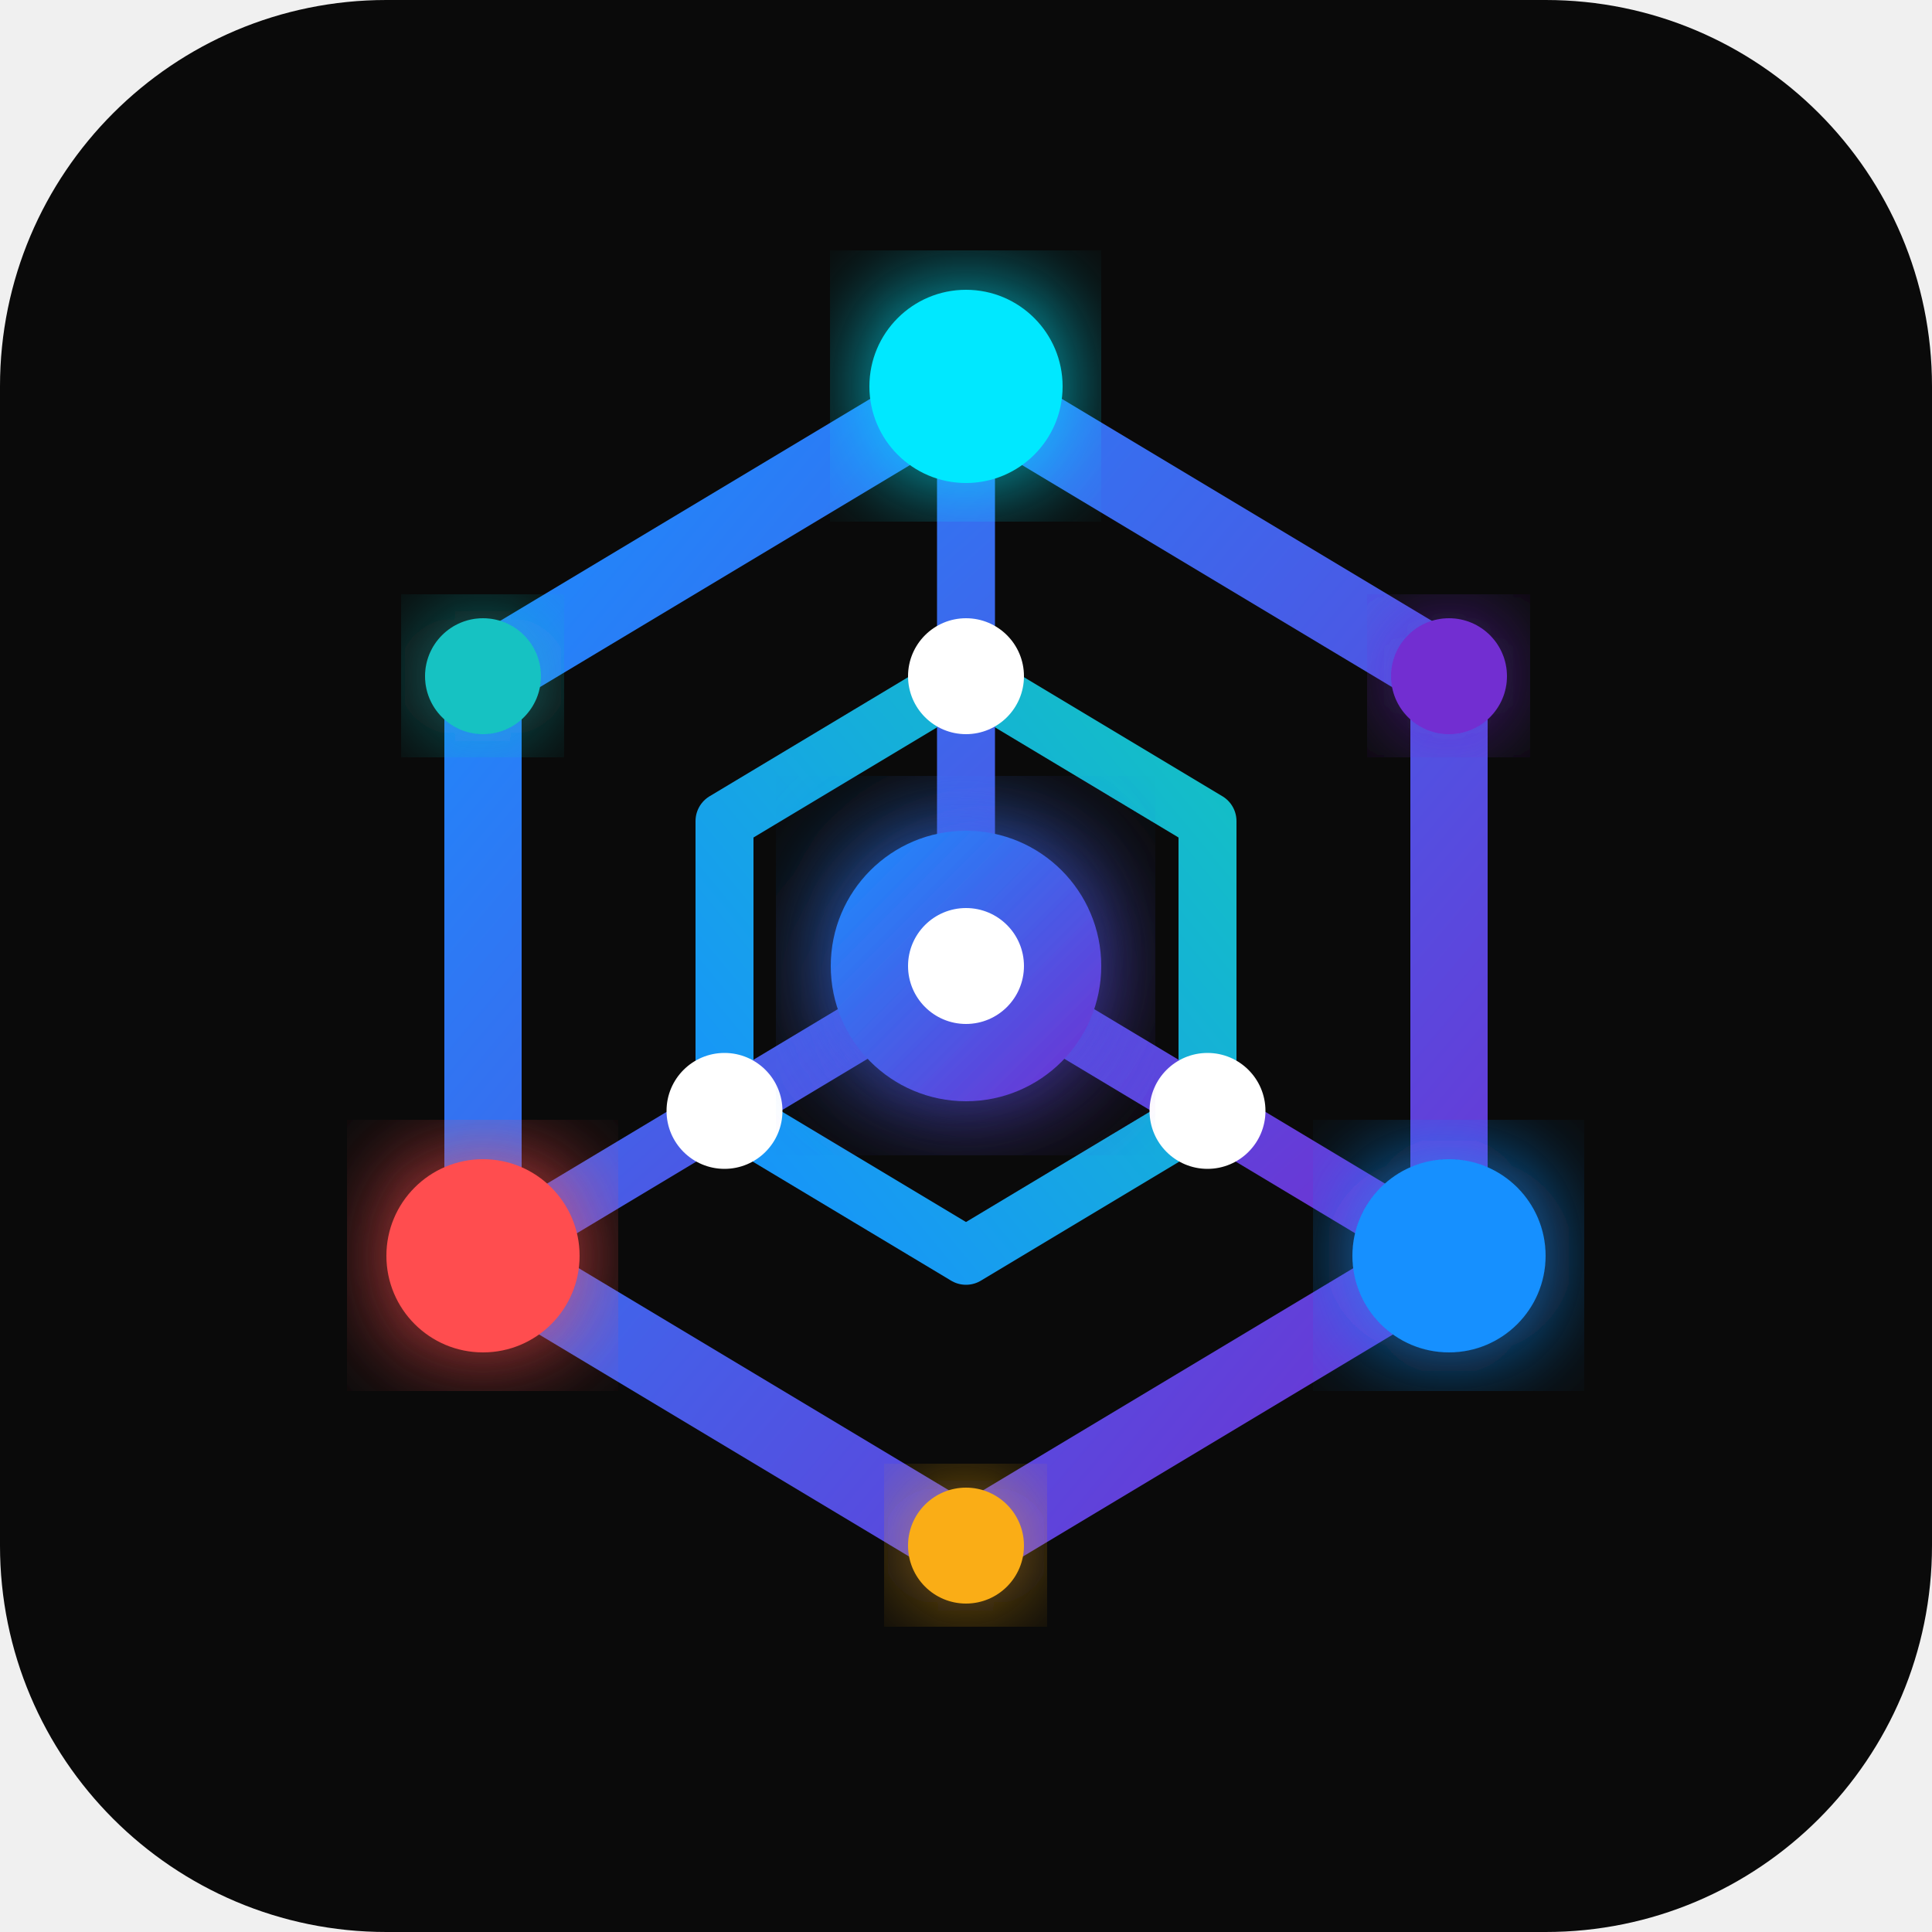
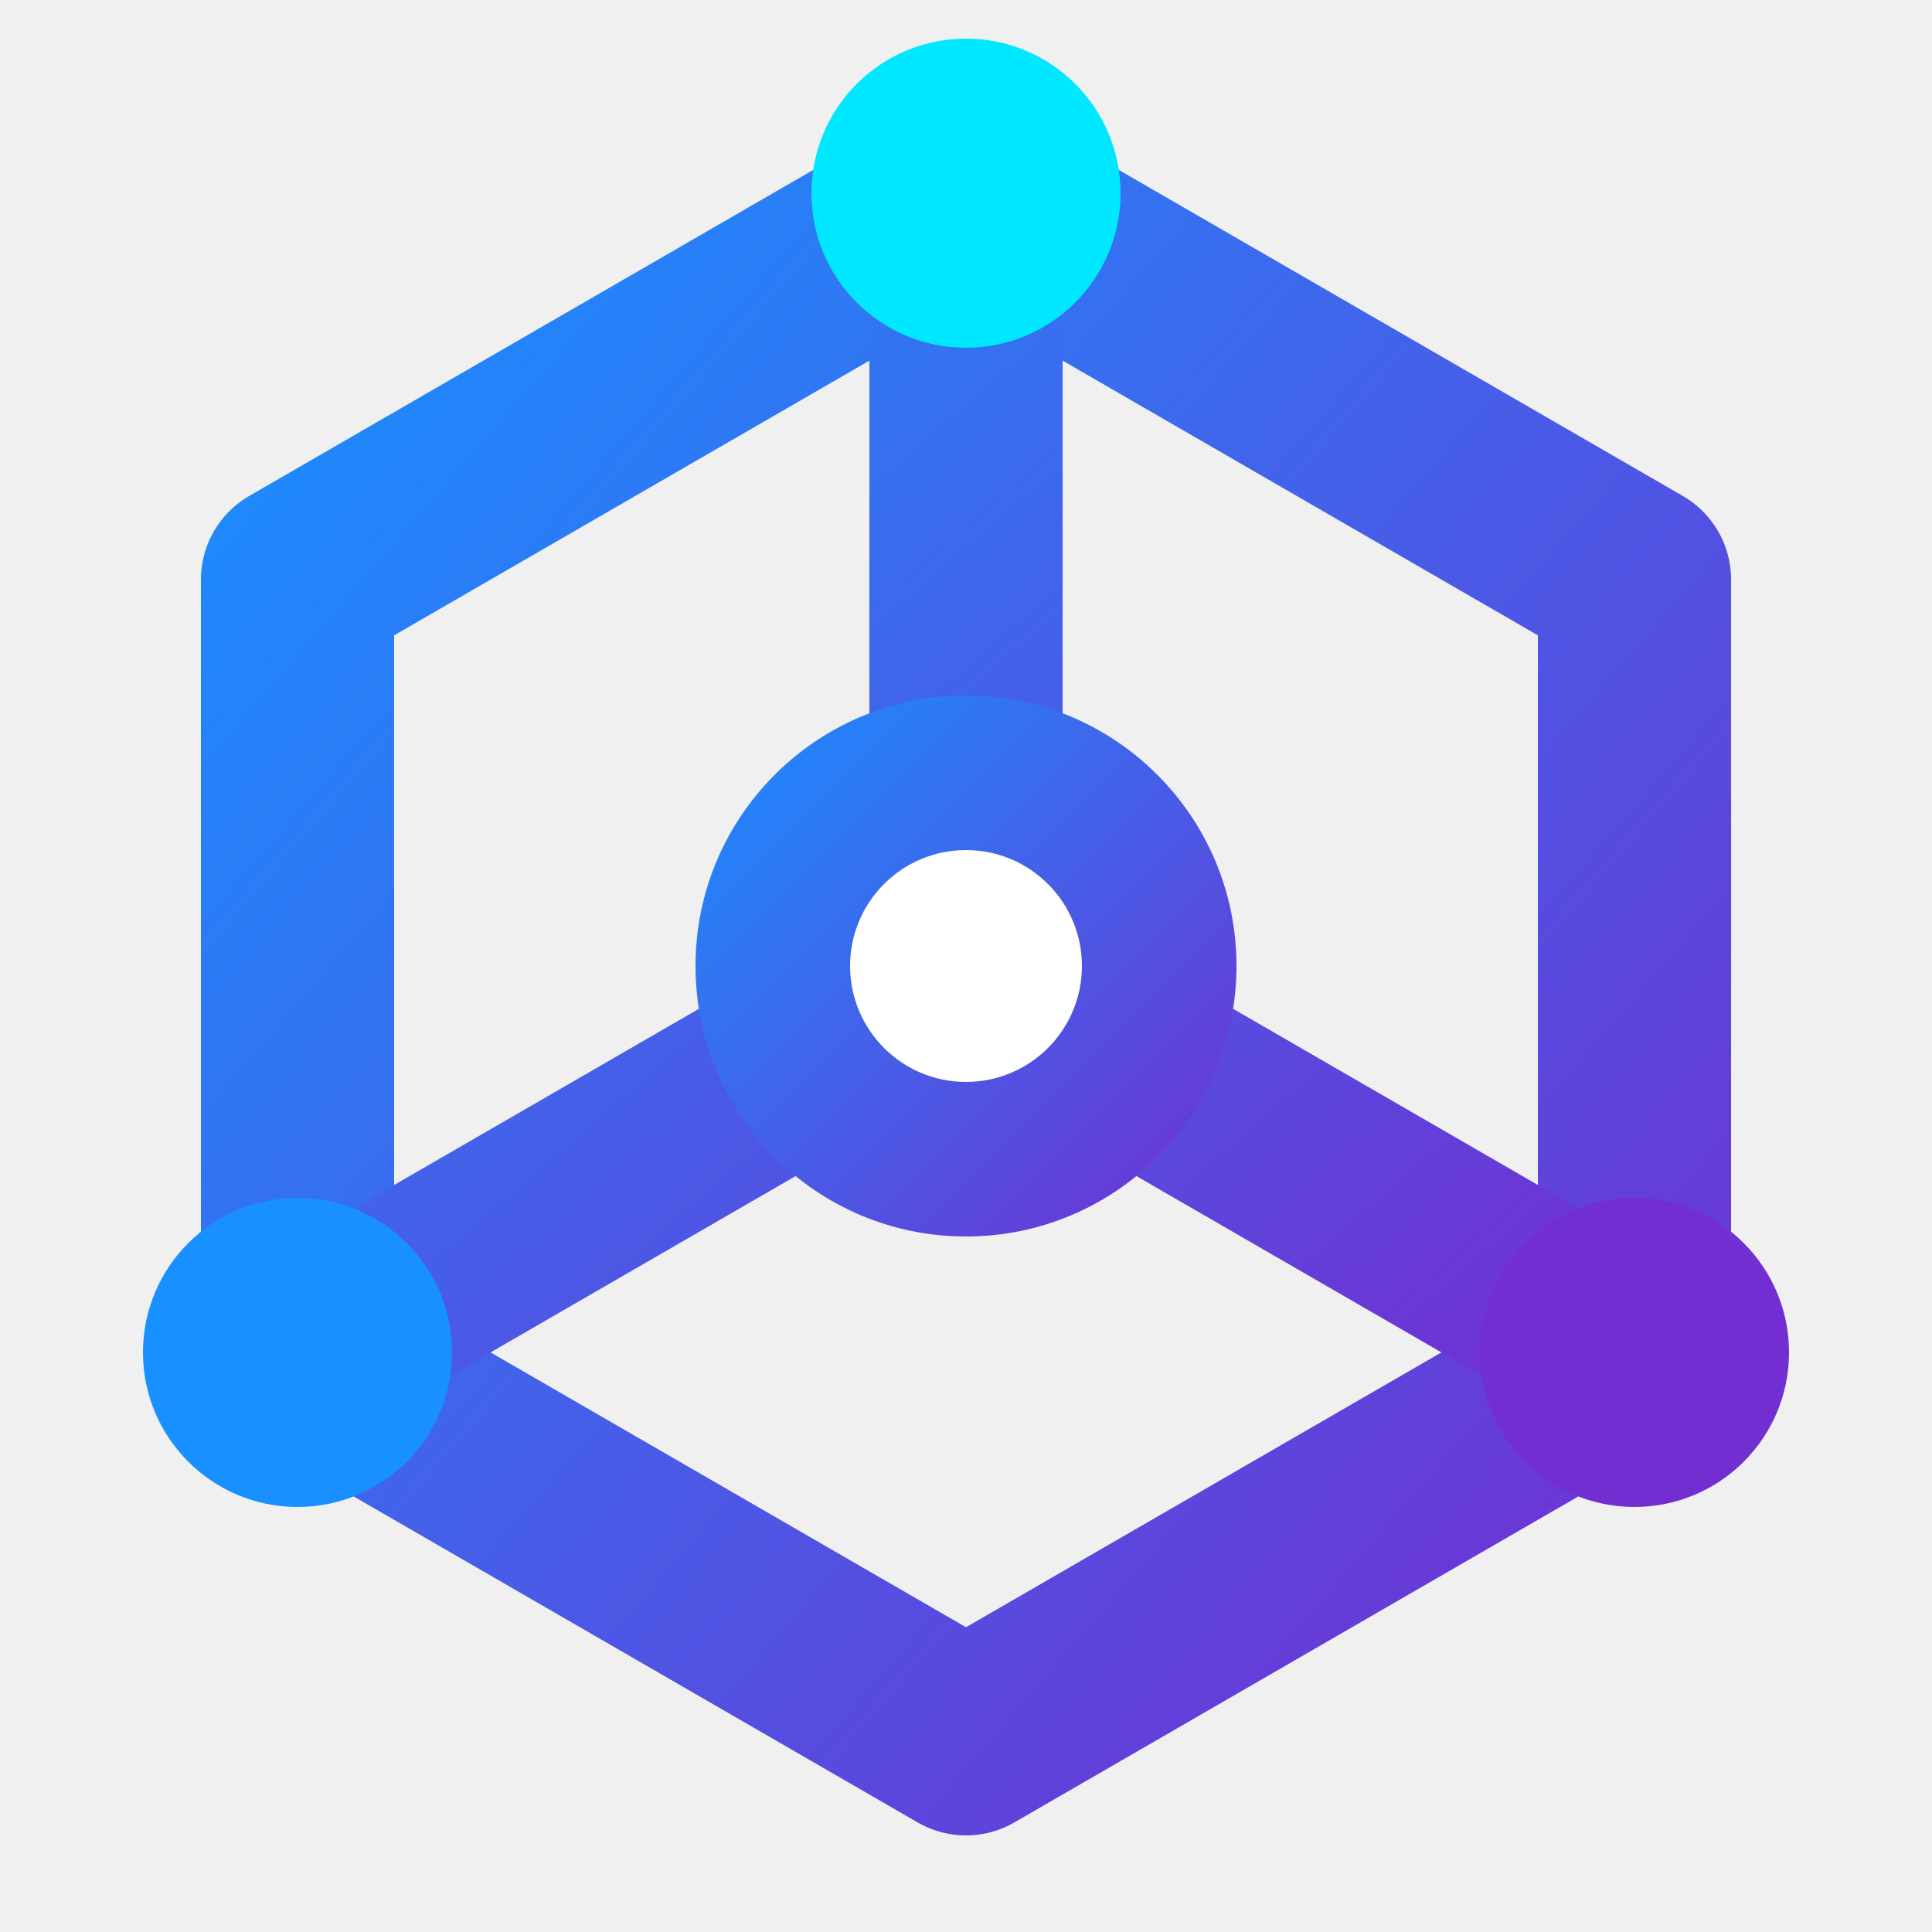
- <svg xmlns="http://www.w3.org/2000/svg" viewBox="0 0 200 200">
+ <svg xmlns="http://www.w3.org/2000/svg" viewBox="0 0 100 100" fill="none">
  <defs>
-     <linearGradient id="primary" x1="0%" y1="0%" x2="100%" y2="100%">
+     <linearGradient id="gradient" x1="0%" y1="0%" x2="100%" y2="100%">
      <stop offset="0%" stop-color="#1890ff" />
      <stop offset="100%" stop-color="#722ed1" />
    </linearGradient>
-     <linearGradient id="secondary" x1="100%" y1="0%" x2="0%" y2="100%">
-       <stop offset="0%" stop-color="#13c2c2" />
-       <stop offset="100%" stop-color="#1890ff" />
-     </linearGradient>
-     <filter id="glow" x="-20%" y="-20%" width="140%" height="140%">
-       <feGaussianBlur stdDeviation="6" result="blur" />
-       <feComposite in="SourceGraphic" in2="blur" operator="over" />
-     </filter>
  </defs>
-   <rect width="200" height="200" rx="40" fill="#0A0A0A" />
-   <g transform="translate(100, 100)">
-     <path d="M0 -60 L-50 -30 L-50 30 L0 60 L50 30 L50 -30 Z" fill="none" stroke="url(#primary)" stroke-width="8" stroke-linejoin="round" />
-     <path d="M0 -30 L-25 -15 L-25 15 L0 30 L25 15 L25 -15 Z" fill="none" stroke="url(#secondary)" stroke-width="6" stroke-linejoin="round" />
-     <path d="M0 0 L0 -60 M0 0 L-50 30 M0 0 L50 30" stroke="url(#primary)" stroke-width="6" stroke-linecap="round" />
-     <circle cx="0" cy="-60" r="10" fill="#00e8ff" filter="url(#glow)" />
-     <circle cx="-50" cy="30" r="10" fill="#ff4d4f" filter="url(#glow)" />
-     <circle cx="50" cy="30" r="10" fill="#1890ff" filter="url(#glow)" />
-     <circle cx="50" cy="-30" r="6" fill="#722ed1" filter="url(#glow)" />
-     <circle cx="-50" cy="-30" r="6" fill="#13c2c2" filter="url(#glow)" />
-     <circle cx="0" cy="60" r="6" fill="#faad14" filter="url(#glow)" />
-     <circle cx="0" cy="-30" r="6" fill="#fff" />
-     <circle cx="-25" cy="15" r="6" fill="#fff" />
-     <circle cx="25" cy="15" r="6" fill="#fff" />
-     <circle cx="0" cy="0" r="14" fill="url(#primary)" filter="url(#glow)" />
+   <g transform="translate(50, 50)">
+     <path d="M0 -40 L-34.6 -20 L-34.6 20 L0 40 L34.6 20 L34.6 -20 Z" stroke="url(#gradient)" stroke-width="10" stroke-linejoin="round" />
+     <path d="M0 0 L0 -40 M0 0 L-34.6 20 M0 0 L34.6 20" stroke="url(#gradient)" stroke-width="10" stroke-linecap="round" />
+     <circle cx="0" cy="-40" r="8" fill="#00e8ff" />
+     <circle cx="-34.6" cy="20" r="8" fill="#1890ff" />
+     <circle cx="34.6" cy="20" r="8" fill="#722ed1" />
+     <circle cx="0" cy="0" r="14" fill="url(#gradient)" />
    <circle cx="0" cy="0" r="6" fill="#fff" />
  </g>
</svg>
